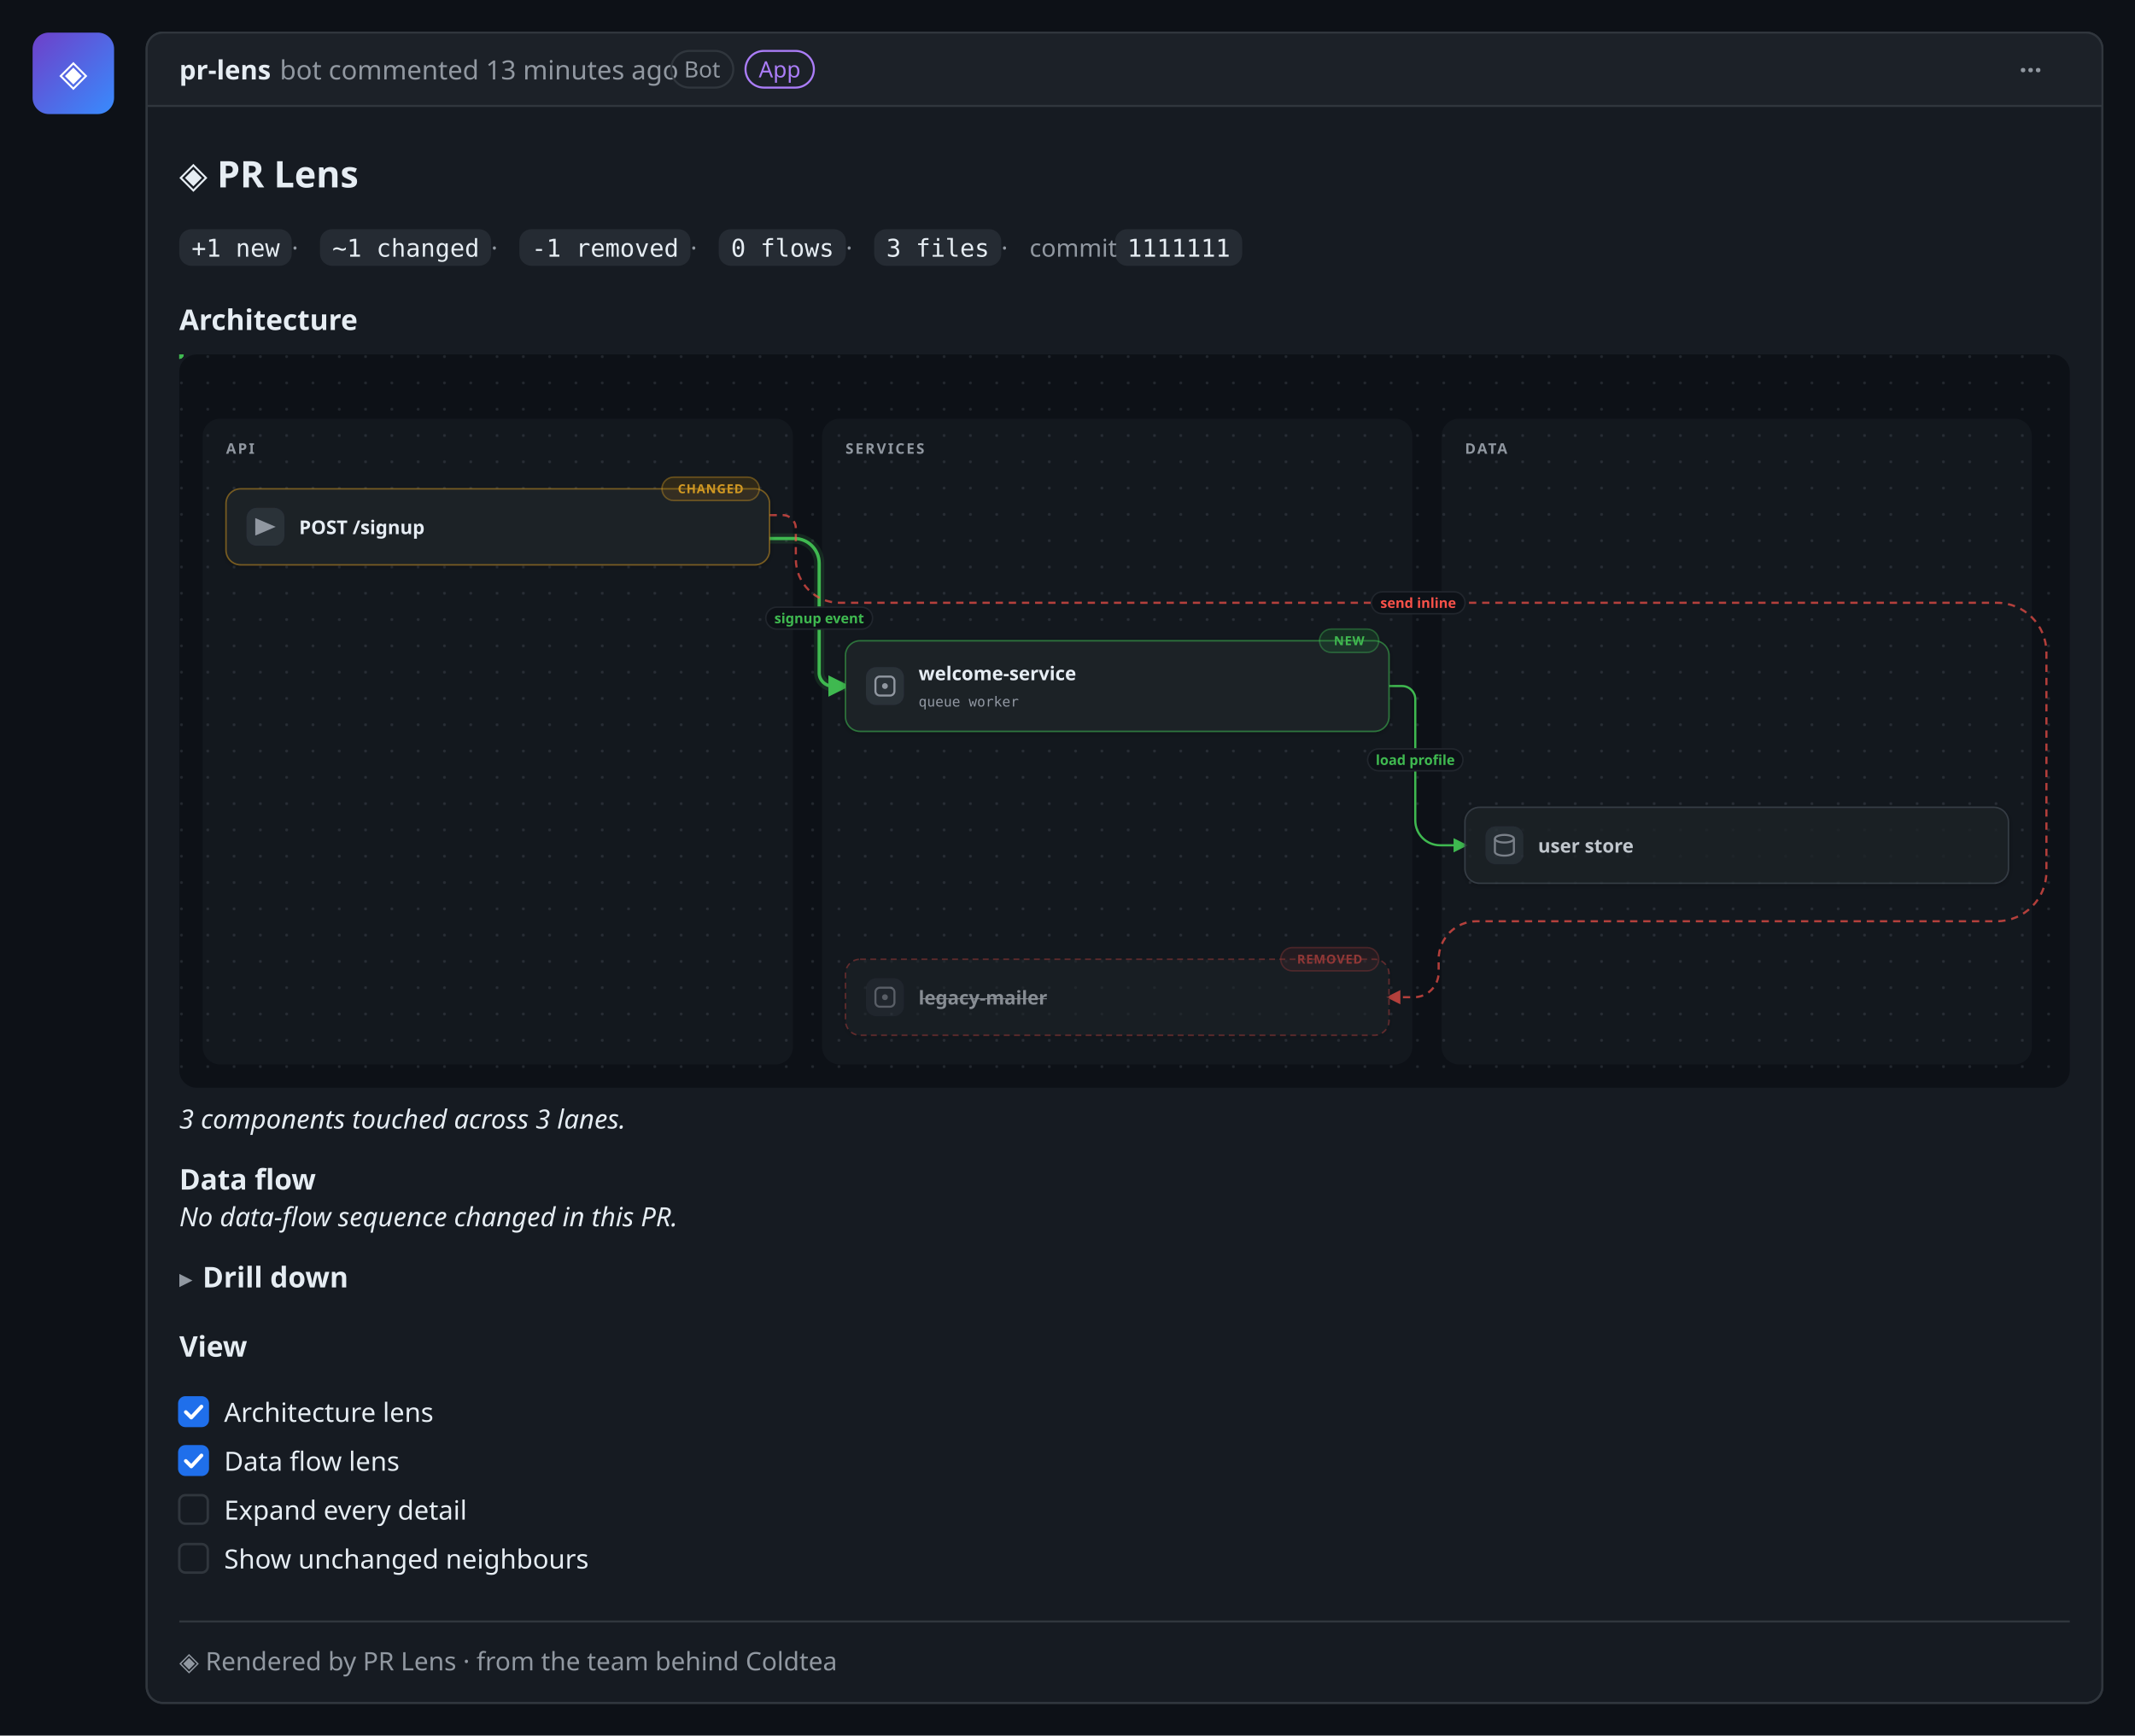
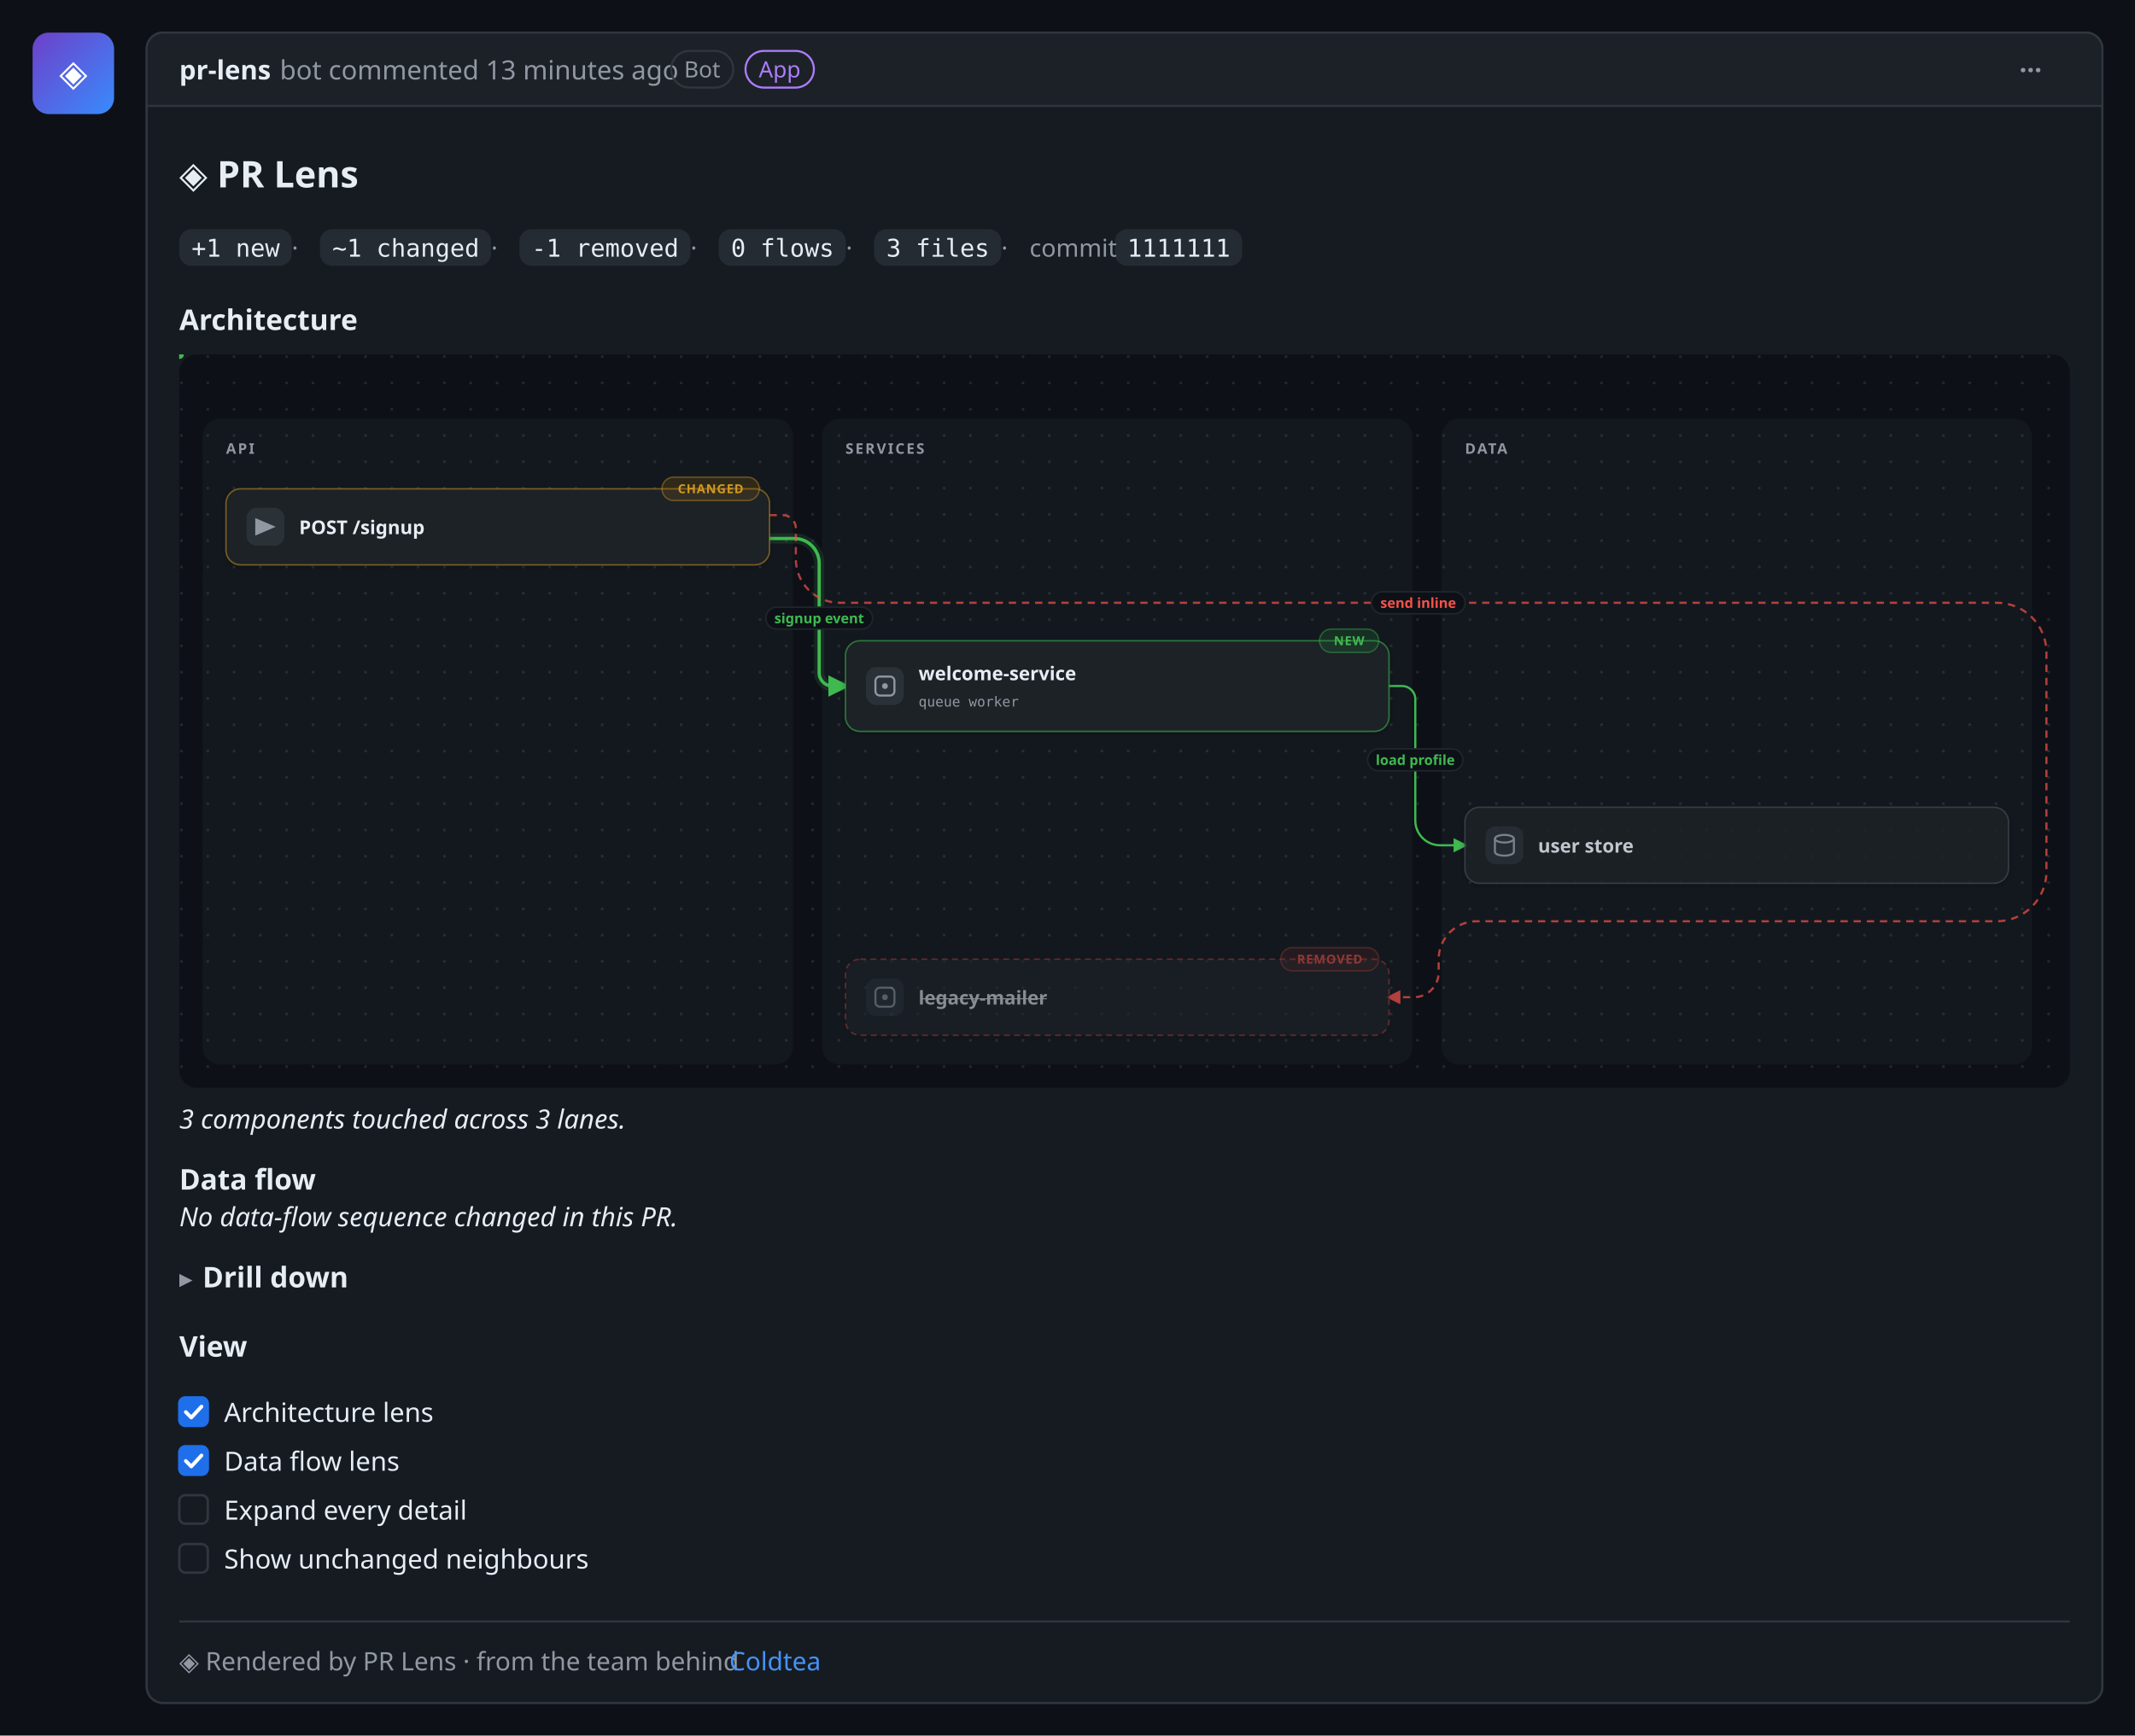
<svg xmlns="http://www.w3.org/2000/svg" viewBox="0 0 1048 852.01" width="1048" height="852.01" role="img" aria-label="PR Lens comment preview — Add a welcome email on signup">
  <rect x="0" y="0" width="1048" height="852.01" fill="#0d1117" />
  <defs>
    <linearGradient id="frame-avatar" x1="0" y1="0" x2="1" y2="1">
      <stop offset="0" stop-color="#6e40c9" />
      <stop offset="1" stop-color="#388bfd" />
    </linearGradient>
  </defs>
  <rect x="16" y="16" width="40" height="40" rx="8" fill="url(#frame-avatar)" />
  <text x="36" y="42" fill="#ffffff" text-anchor="middle" style="font-family:-apple-system, BlinkMacSystemFont, &quot;Segoe UI&quot;, &quot;Noto Sans&quot;, Helvetica, Arial, sans-serif;font-size:18px;font-weight:700">◈</text>
  <rect x="72" y="16" width="960" height="820.01" rx="8" fill="#161b22" stroke="#30363d" stroke-width="1" />
  <path d="M72,24 a8,8 0 0 1 8,-8 h944 a8,8 0 0 1 8,8 v28 h-960 Z" fill="#1c2128" />
  <line x1="72" y1="52" x2="1032" y2="52" stroke="#30363d" stroke-width="1" />
  <text x="88" y="39" fill="#e6edf3" style="font-family:-apple-system, BlinkMacSystemFont, &quot;Segoe UI&quot;, &quot;Noto Sans&quot;, Helvetica, Arial, sans-serif;font-size:13px;font-weight:600">pr-lens</text>
  <text x="130.11" y="39" fill="#9198a1" style="font-family:-apple-system, BlinkMacSystemFont, &quot;Segoe UI&quot;, &quot;Noto Sans&quot;, Helvetica, Arial, sans-serif;font-size:13px;font-weight:400">  </text>
  <text x="137.34" y="39" fill="#9198a1" style="font-family:-apple-system, BlinkMacSystemFont, &quot;Segoe UI&quot;, &quot;Noto Sans&quot;, Helvetica, Arial, sans-serif;font-size:13px;font-weight:400">bot commented 13 minutes ago</text>
  <rect x="329.43" y="25" width="30.51" height="18" rx="9" fill="none" stroke="#30363d" stroke-width="1" />
  <text x="344.69" y="38" fill="#9198a1" text-anchor="middle" style="font-family:-apple-system, BlinkMacSystemFont, &quot;Segoe UI&quot;, &quot;Noto Sans&quot;, Helvetica, Arial, sans-serif;font-size:11px">Bot</text>
  <rect x="365.94" y="25" width="33.57" height="18" rx="9" fill="none" stroke="#ab7df8" stroke-width="1" />
  <text x="382.73" y="38" fill="#ab7df8" text-anchor="middle" style="font-family:-apple-system, BlinkMacSystemFont, &quot;Segoe UI&quot;, &quot;Noto Sans&quot;, Helvetica, Arial, sans-serif;font-size:11px">App</text>
  <text x="991.2" y="39" fill="#9198a1" style="font-family:-apple-system, BlinkMacSystemFont, &quot;Segoe UI&quot;, &quot;Noto Sans&quot;, Helvetica, Arial, sans-serif;font-size:13px;font-weight:600">···</text>
  <text x="88" y="92" fill="#e6edf3" style="font-family:-apple-system, BlinkMacSystemFont, &quot;Segoe UI&quot;, &quot;Noto Sans&quot;, Helvetica, Arial, sans-serif;font-size:18px;font-weight:600">◈ PR Lens</text>
  <rect x="88" y="112.5" width="55.2" height="18" rx="6" fill="rgba(110,118,129,.18)" />
  <text x="94" y="126" fill="#e6edf3" style="font-family:ui-monospace, SFMono-Regular, &quot;SF Mono&quot;, Menlo, Consolas, monospace;font-size:12px;font-weight:400">+1 new</text>
  <text x="143.2" y="126" fill="#9198a1" style="font-family:-apple-system, BlinkMacSystemFont, &quot;Segoe UI&quot;, &quot;Noto Sans&quot;, Helvetica, Arial, sans-serif;font-size:12px;font-weight:400"> · </text>
  <rect x="157.07" y="112.5" width="84" height="18" rx="6" fill="rgba(110,118,129,.18)" />
  <text x="163.07" y="126" fill="#e6edf3" style="font-family:ui-monospace, SFMono-Regular, &quot;SF Mono&quot;, Menlo, Consolas, monospace;font-size:12px;font-weight:400">~1 changed</text>
  <text x="241.07" y="126" fill="#9198a1" style="font-family:-apple-system, BlinkMacSystemFont, &quot;Segoe UI&quot;, &quot;Noto Sans&quot;, Helvetica, Arial, sans-serif;font-size:12px;font-weight:400"> · </text>
  <rect x="254.94" y="112.5" width="84" height="18" rx="6" fill="rgba(110,118,129,.18)" />
  <text x="260.94" y="126" fill="#e6edf3" style="font-family:ui-monospace, SFMono-Regular, &quot;SF Mono&quot;, Menlo, Consolas, monospace;font-size:12px;font-weight:400">-1 removed</text>
  <text x="338.94" y="126" fill="#9198a1" style="font-family:-apple-system, BlinkMacSystemFont, &quot;Segoe UI&quot;, &quot;Noto Sans&quot;, Helvetica, Arial, sans-serif;font-size:12px;font-weight:400"> · </text>
  <rect x="352.81" y="112.5" width="62.4" height="18" rx="6" fill="rgba(110,118,129,.18)" />
  <text x="358.81" y="126" fill="#e6edf3" style="font-family:ui-monospace, SFMono-Regular, &quot;SF Mono&quot;, Menlo, Consolas, monospace;font-size:12px;font-weight:400">0 flows</text>
  <text x="415.21" y="126" fill="#9198a1" style="font-family:-apple-system, BlinkMacSystemFont, &quot;Segoe UI&quot;, &quot;Noto Sans&quot;, Helvetica, Arial, sans-serif;font-size:12px;font-weight:400"> · </text>
  <rect x="429.08" y="112.5" width="62.4" height="18" rx="6" fill="rgba(110,118,129,.18)" />
  <text x="435.08" y="126" fill="#e6edf3" style="font-family:ui-monospace, SFMono-Regular, &quot;SF Mono&quot;, Menlo, Consolas, monospace;font-size:12px;font-weight:400">3 files</text>
  <text x="491.48" y="126" fill="#9198a1" style="font-family:-apple-system, BlinkMacSystemFont, &quot;Segoe UI&quot;, &quot;Noto Sans&quot;, Helvetica, Arial, sans-serif;font-size:12px;font-weight:400"> · </text>
  <text x="505.35" y="126" fill="#9198a1" style="font-family:-apple-system, BlinkMacSystemFont, &quot;Segoe UI&quot;, &quot;Noto Sans&quot;, Helvetica, Arial, sans-serif;font-size:12px;font-weight:400">commit </text>
  <rect x="547.35" y="112.5" width="62.4" height="18" rx="6" fill="rgba(110,118,129,.18)" />
  <text x="553.35" y="126" fill="#e6edf3" style="font-family:ui-monospace, SFMono-Regular, &quot;SF Mono&quot;, Menlo, Consolas, monospace;font-size:12px;font-weight:400">1111111</text>
  <text x="88" y="162" fill="#e6edf3" style="font-family:-apple-system, BlinkMacSystemFont, &quot;Segoe UI&quot;, &quot;Noto Sans&quot;, Helvetica, Arial, sans-serif;font-size:14px;font-weight:600">Architecture</text>
  <svg viewBox="0 0 1294 502" x="88" y="174" width="928" height="360.01" role="img" aria-label="Add a welcome email on signup">
    <style>text{font-family:-apple-system, BlinkMacSystemFont, "Segoe UI", "Noto Sans", Helvetica, Arial, sans-serif}.lanebox{fill:rgba(110,118,129,.07)}.lanelabel{font-size:10px;font-weight:700;letter-spacing:.12em;fill:#9198a1}.card{fill:#1c2128;stroke:#3d444d;stroke-width:1}.card-added{stroke:#3fb950;stroke-opacity:.55}.card-modified{stroke:#d29922;stroke-opacity:.5}.ghost{opacity:.55}.ghost .card{stroke:#f85149;stroke-dasharray:4 3;stroke-opacity:.6}.context{opacity:.82}.ntitle{font-weight:600;fill:#e6edf3}.strike{text-decoration:line-through}.nsub{font-size:9.5px;fill:#9198a1;font-family:ui-monospace, SFMono-Regular, "SF Mono", Menlo, Consolas, monospace}.chip{fill:rgba(110,118,129,.18)}.glyph{fill:#9198a1}.glyph-stroke{stroke:#9198a1;stroke-width:1.4;fill:none}.bdg text{font-size:8.5px;font-weight:700;letter-spacing:.06em}.bdg rect{stroke-width:1}.bdg-added rect{fill:rgba(46,160,67,.15);stroke:rgba(63,185,80,.4)}.bdg-added text{fill:#3fb950}.bdg-modified rect{fill:rgba(187,128,9,.15);stroke:rgba(210,153,34,.4)}.bdg-modified text{fill:#d29922}.bdg-removed rect{fill:rgba(248,81,73,.12);stroke:rgba(248,81,73,.4)}.bdg-removed text{fill:#f85149}.bdg-neutral rect{fill:rgba(110,118,129,.18);stroke:#3d444d}.bdg-neutral text{fill:#9198a1}.edge{fill:none;stroke-width:1.5}.edge-added{stroke:#3fb950}.edge-modified{stroke:#d29922}.edge-removed{stroke:#f85149;stroke-dasharray:5 4;opacity:.7}.edge-neutral{stroke:#6e7681}.hero{stroke-width:2.25}.faded{opacity:.45}.glow{fill:none;stroke-width:7;opacity:.14}.msg-self{font-size:11px;fill:#e6edf3}.lpill{fill:#0d1117;stroke:#21262d;stroke-width:1}.ltext{font-size:9.5px;font-weight:600;fill:#9198a1}.ltext-added{fill:#3fb950}.ltext-modified{fill:#d29922}.ltext-removed{fill:#f85149}.cardsh{filter:drop-shadow(0 1px 2px rgba(0,0,0,.28))}.lifeline{stroke:#30363d;stroke-width:1;stroke-dasharray:3 4}.actbar{fill:rgba(46,160,67,.15);stroke:rgba(63,185,80,.4)}.msg{fill:none;stroke-width:1.5}.msg-return{stroke-dasharray:4 3;opacity:.8}.msg-strong{stroke-width:2.25}</style>
    <defs>
      <pattern id="dots" width="18" height="18" patternUnits="userSpaceOnUse">
        <circle cx="1.5" cy="1.5" r="1" fill="rgba(110,118,129,.22)" />
      </pattern>
      <marker id="mk-added" viewBox="0 0 10 10" refX="8" refY="5" markerWidth="6.5" markerHeight="6.5" orient="auto-start-reverse">
        <path d="M0,0 L10,5 L0,10 z" fill="#3fb950" />
      </marker>
      <marker id="mko-added" viewBox="0 0 10 10" refX="10" refY="5" markerWidth="6.5" markerHeight="6.5" orient="auto-start-reverse">
        <path d="M2,1 L10,5 L2,9" fill="none" stroke="#3fb950" stroke-width="1.6" stroke-linecap="round" stroke-linejoin="round" />
      </marker>
      <marker id="mk-modified" viewBox="0 0 10 10" refX="8" refY="5" markerWidth="6.5" markerHeight="6.5" orient="auto-start-reverse">
        <path d="M0,0 L10,5 L0,10 z" fill="#d29922" />
      </marker>
      <marker id="mko-modified" viewBox="0 0 10 10" refX="10" refY="5" markerWidth="6.5" markerHeight="6.5" orient="auto-start-reverse">
        <path d="M2,1 L10,5 L2,9" fill="none" stroke="#d29922" stroke-width="1.6" stroke-linecap="round" stroke-linejoin="round" />
      </marker>
      <marker id="mk-removed" viewBox="0 0 10 10" refX="8" refY="5" markerWidth="6.5" markerHeight="6.5" orient="auto-start-reverse">
        <path d="M0,0 L10,5 L0,10 z" fill="#f85149" />
      </marker>
      <marker id="mko-removed" viewBox="0 0 10 10" refX="10" refY="5" markerWidth="6.5" markerHeight="6.5" orient="auto-start-reverse">
        <path d="M2,1 L10,5 L2,9" fill="none" stroke="#f85149" stroke-width="1.6" stroke-linecap="round" stroke-linejoin="round" />
      </marker>
      <marker id="mk-neutral" viewBox="0 0 10 10" refX="8" refY="5" markerWidth="6.5" markerHeight="6.5" orient="auto-start-reverse">
        <path d="M0,0 L10,5 L0,10 z" fill="#6e7681" />
      </marker>
      <marker id="mko-neutral" viewBox="0 0 10 10" refX="10" refY="5" markerWidth="6.5" markerHeight="6.5" orient="auto-start-reverse">
        <path d="M2,1 L10,5 L2,9" fill="none" stroke="#6e7681" stroke-width="1.6" stroke-linecap="round" stroke-linejoin="round" />
      </marker>
    </defs>
    <rect x="0" y="0" width="1294" height="502" rx="12" fill="#0d1117" />
    <rect x="0" y="0" width="1294" height="502" rx="12" fill="url(#dots)" />
    <g>
      <rect class="lanebox" x="16" y="44" width="404" height="442" rx="12" />
      <text class="lanelabel" x="32" y="68">API</text>
      <rect class="lanebox" x="440" y="44" width="404" height="442" rx="12" />
      <text class="lanelabel" x="456" y="68">SERVICES</text>
      <rect class="lanebox" x="864" y="44" width="404" height="442" rx="12" />
      <text class="lanelabel" x="880" y="68">DATA</text>
    </g>
    <g>
      <path class="glow" stroke="#3fb950" d="M404,126 L421,126 C430.39,126 438,133.61 438,143 L438,218 C438,222.97 442.03,227 447,227 L456,227" />
      <path class="edge edge-added hero" d="M404,126 L421,126 C430.39,126 438,133.61 438,143 L438,218 C438,222.97 442.03,227 447,227 L456,227" marker-end="url(#mk-added)" />
      <circle r="3" fill="#3fb950">
        <animateMotion dur="2.1s" repeatCount="indefinite" path="M404,126 L421,126 C430.39,126 438,133.61 438,143 L438,218 C438,222.97 442.03,227 447,227 L456,227" />
      </circle>
      <circle r="3" fill="#3fb950">
        <animateMotion dur="2.1s" begin="0.7s" repeatCount="indefinite" path="M404,126 L421,126 C430.39,126 438,133.61 438,143 L438,218 C438,222.97 442.03,227 447,227 L456,227" />
      </circle>
      <circle r="3" fill="#3fb950">
        <animateMotion dur="2.1s" begin="1.4s" repeatCount="indefinite" path="M404,126 L421,126 C430.39,126 438,133.61 438,143 L438,218 C438,222.97 442.03,227 447,227 L456,227" />
      </circle>
      <path class="edge edge-added" d="M828,227 L837,227 C841.97,227 846,231.03 846,236 L846,319 C846,328.39 853.61,336 863,336 L880,336" marker-end="url(#mk-added)" />
      <path class="edge edge-removed" d="M404,110 L413,110 C417.97,110 422,114.03 422,119 L422,140 C422,156.57 435.43,170 452,170 L1244,170 C1262.78,170 1278,185.22 1278,204 L1278,354 C1278,372.78 1262.78,388 1244,388 L888,388 C873.64,388 862,399.64 862,414 L862,423 C862,432.39 854.39,440 845,440 L828,440" marker-end="url(#mk-removed)" />
    </g>
    <g>
      <g class="cardsh">
        <rect class="card card-modified" x="32" y="92" width="372" height="52" rx="10" />
        <rect class="chip" x="46" y="105" width="26" height="26" rx="7" />
        <g>
          <path class="glyph" d="M52,112 L66,118 L52,124 Z" />
        </g>
        <text class="ntitle" x="82" y="123" font-size="13">POST /signup</text>
        <g class="bdg bdg-modified">
          <rect x="330.38" y="84" width="66.62" height="16" rx="8" />
          <text x="363.69" y="95" text-anchor="middle">CHANGED</text>
        </g>
      </g>
      <g class="cardsh">
        <rect class="card card-added" x="456" y="196" width="372" height="62" rx="10" />
        <rect class="chip" x="470" y="214" width="26" height="26" rx="7" />
        <g>
          <rect class="glyph-stroke" x="476.5" y="220.5" width="13" height="13" rx="3" />
          <circle class="glyph" cx="483" cy="227" r="2" />
        </g>
        <text class="ntitle" x="506" y="223" font-size="13">welcome-service</text>
        <text class="nsub" x="506" y="241">queue worker</text>
        <g class="bdg bdg-added">
          <rect x="780.45" y="188" width="40.55" height="16" rx="8" />
          <text x="800.73" y="199" text-anchor="middle">NEW</text>
        </g>
      </g>
      <g class="cardsh ghost">
        <rect class="card" x="456" y="414" width="372" height="52" rx="10" />
        <rect class="chip" x="470" y="427" width="26" height="26" rx="7" />
        <g>
          <rect class="glyph-stroke" x="476.5" y="433.5" width="13" height="13" rx="3" />
          <circle class="glyph" cx="483" cy="440" r="2" />
        </g>
        <text class="ntitle strike" x="506" y="445" font-size="13">legacy-mailer</text>
        <g class="bdg bdg-removed">
          <rect x="753.88" y="406" width="67.12" height="16" rx="8" />
          <text x="787.44" y="417" text-anchor="middle">REMOVED</text>
        </g>
      </g>
      <g class="cardsh context">
        <rect class="card" x="880" y="310" width="372" height="52" rx="10" />
        <rect class="chip" x="894" y="323" width="26" height="26" rx="7" />
        <g>
          <ellipse class="glyph-stroke" cx="907" cy="331.5" rx="6.5" ry="2.6" />
          <path class="glyph-stroke" d="M900.5,331.5 v9 a6.5,2.6 0 0 0 13 0 v-9" />
        </g>
        <text class="ntitle" x="930" y="341" font-size="13">user store</text>
      </g>
    </g>
    <g>
      <g>
        <rect class="lpill" x="401.45" y="173" width="73.1" height="15" rx="7.5" />
        <text class="ltext ltext-added" x="438" y="184" text-anchor="middle">signup event</text>
      </g>
      <g>
        <rect class="lpill" x="813.38" y="270" width="65.25" height="15" rx="7.5" />
        <text class="ltext ltext-added" x="846" y="281" text-anchor="middle">load profile</text>
      </g>
      <g>
        <rect class="lpill" x="815.94" y="162.5" width="64.13" height="15" rx="7.5" />
        <text class="ltext ltext-removed" x="848" y="173.5" text-anchor="middle">send inline</text>
      </g>
    </g>
  </svg>
  <text x="88" y="554.01" fill="#e6edf3" style="font-family:-apple-system, BlinkMacSystemFont, &quot;Segoe UI&quot;, &quot;Noto Sans&quot;, Helvetica, Arial, sans-serif;font-size:13px;font-weight:400;font-style:italic">3 components touched across 3 lanes.</text>
  <text x="88" y="584.01" fill="#e6edf3" style="font-family:-apple-system, BlinkMacSystemFont, &quot;Segoe UI&quot;, &quot;Noto Sans&quot;, Helvetica, Arial, sans-serif;font-size:14px;font-weight:600">Data flow</text>
  <text x="88" y="602.01" fill="#e6edf3" style="font-family:-apple-system, BlinkMacSystemFont, &quot;Segoe UI&quot;, &quot;Noto Sans&quot;, Helvetica, Arial, sans-serif;font-size:13px;font-weight:400;font-style:italic">No data-flow sequence changed in this PR.</text>
  <text x="88" y="632.01" fill="#9198a1" style="font-family:-apple-system, BlinkMacSystemFont, &quot;Segoe UI&quot;, &quot;Noto Sans&quot;, Helvetica, Arial, sans-serif;font-size:13px;font-weight:400">▸ </text>
  <text x="99.41" y="632.01" fill="#e6edf3" style="font-family:-apple-system, BlinkMacSystemFont, &quot;Segoe UI&quot;, &quot;Noto Sans&quot;, Helvetica, Arial, sans-serif;font-size:14px;font-weight:600">Drill down</text>
  <text x="88" y="666.01" fill="#e6edf3" style="font-family:-apple-system, BlinkMacSystemFont, &quot;Segoe UI&quot;, &quot;Noto Sans&quot;, Helvetica, Arial, sans-serif;font-size:14px;font-weight:600">View</text>
  <rect x="88" y="686.01" width="14" height="14" rx="3" fill="#1f6feb" stroke="#1f6feb" stroke-width="1.2" />
  <path d="M91.2,693.21 l2.7,2.7 l5,-5.4" fill="none" stroke="#ffffff" stroke-width="1.8" stroke-linecap="round" stroke-linejoin="round" />
  <text x="110" y="698.01" fill="#e6edf3" style="font-family:-apple-system, BlinkMacSystemFont, &quot;Segoe UI&quot;, &quot;Noto Sans&quot;, Helvetica, Arial, sans-serif;font-size:13px;font-weight:400">Architecture lens</text>
  <rect x="88" y="710.01" width="14" height="14" rx="3" fill="#1f6feb" stroke="#1f6feb" stroke-width="1.2" />
  <path d="M91.2,717.21 l2.7,2.7 l5,-5.4" fill="none" stroke="#ffffff" stroke-width="1.8" stroke-linecap="round" stroke-linejoin="round" />
  <text x="110" y="722.01" fill="#e6edf3" style="font-family:-apple-system, BlinkMacSystemFont, &quot;Segoe UI&quot;, &quot;Noto Sans&quot;, Helvetica, Arial, sans-serif;font-size:13px;font-weight:400">Data flow lens</text>
  <rect x="88" y="734.01" width="14" height="14" rx="3" fill="none" stroke="#30363d" stroke-width="1.2" />
  <text x="110" y="746.01" fill="#e6edf3" style="font-family:-apple-system, BlinkMacSystemFont, &quot;Segoe UI&quot;, &quot;Noto Sans&quot;, Helvetica, Arial, sans-serif;font-size:13px;font-weight:400">Expand every detail</text>
  <rect x="88" y="758.01" width="14" height="14" rx="3" fill="none" stroke="#30363d" stroke-width="1.2" />
  <text x="110" y="770.01" fill="#e6edf3" style="font-family:-apple-system, BlinkMacSystemFont, &quot;Segoe UI&quot;, &quot;Noto Sans&quot;, Helvetica, Arial, sans-serif;font-size:13px;font-weight:400">Show unchanged neighbours</text>
  <line x1="88" y1="796.01" x2="1016" y2="796.01" stroke="#30363d" stroke-width="1" />
-   <text x="88" y="820.01" fill="#9198a1" style="font-family:-apple-system, BlinkMacSystemFont, &quot;Segoe UI&quot;, &quot;Noto Sans&quot;, Helvetica, Arial, sans-serif;font-size:12.5px;font-weight:400">◈ Rendered by PR Lens · from the team behind Coldtea</text>
+   <text x="88" y="820.01" fill="#9198a1" style="font-family:-apple-system, BlinkMacSystemFont, &quot;Segoe UI&quot;, &quot;Noto Sans&quot;, Helvetica, Arial, sans-serif;font-size:12.5px;font-weight:400">◈ Rendered by PR Lens · from the team behind </text>
+   <text x="357.99" y="820.01" fill="#4493f8" style="font-family:-apple-system, BlinkMacSystemFont, &quot;Segoe UI&quot;, &quot;Noto Sans&quot;, Helvetica, Arial, sans-serif;font-size:12.5px;font-weight:400">Coldtea</text>
  <rect x="72" y="16" width="960" height="820.01" rx="8" fill="none" stroke="#30363d" stroke-width="1" />
</svg>
